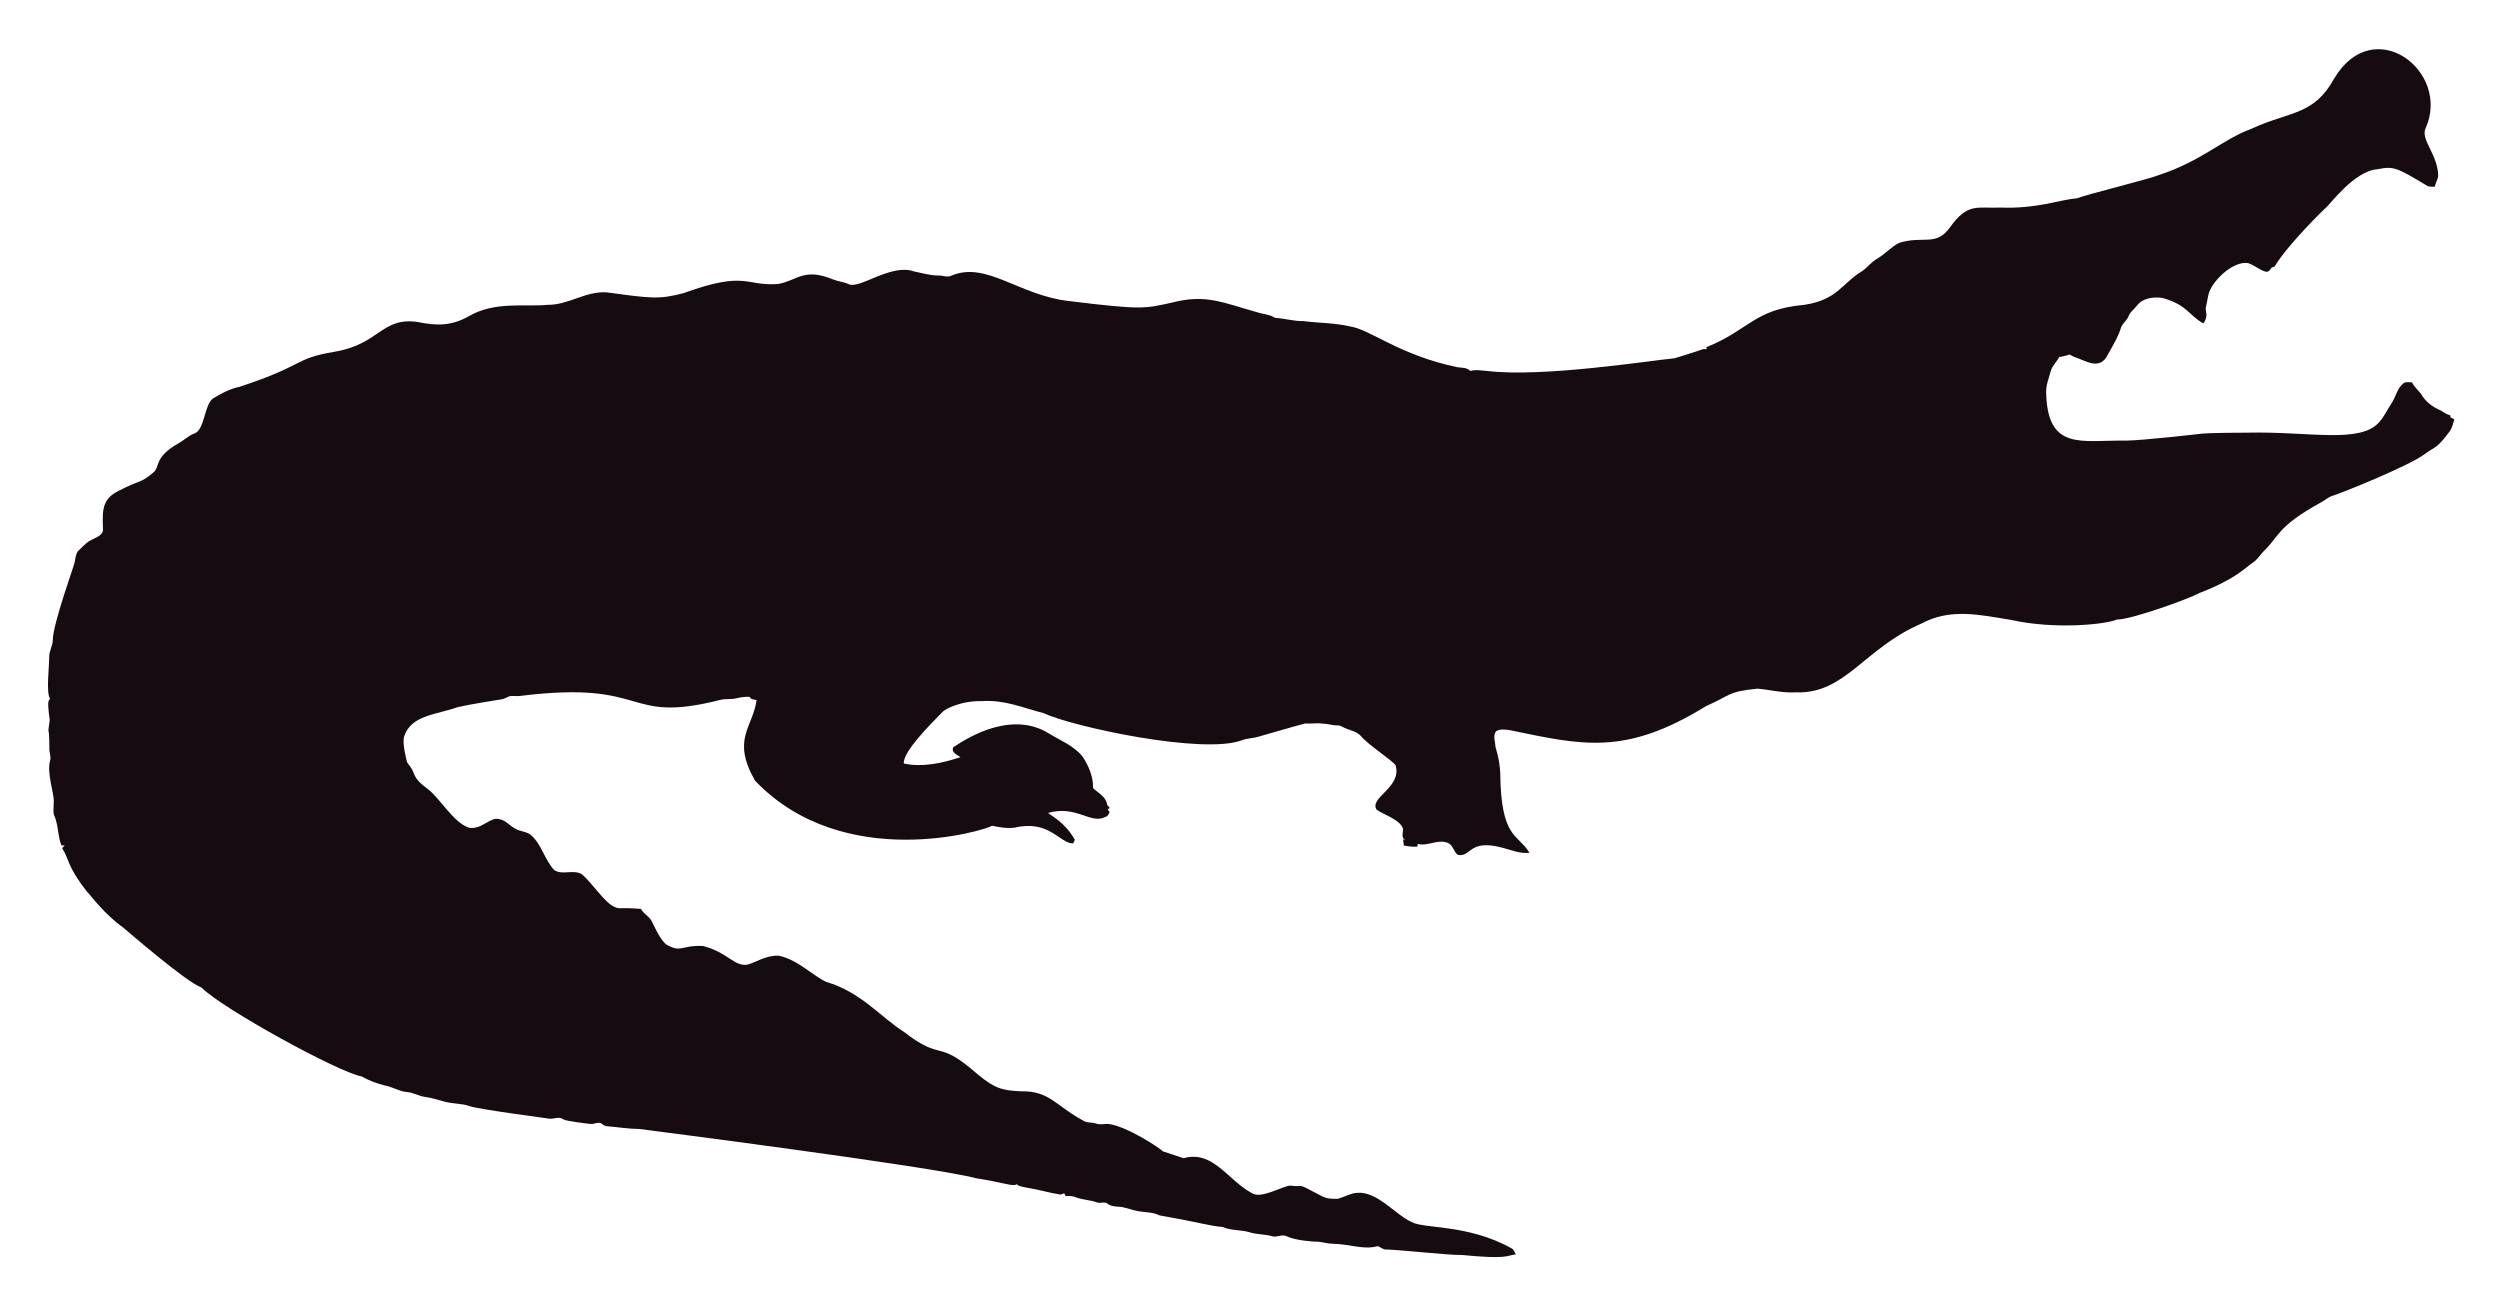
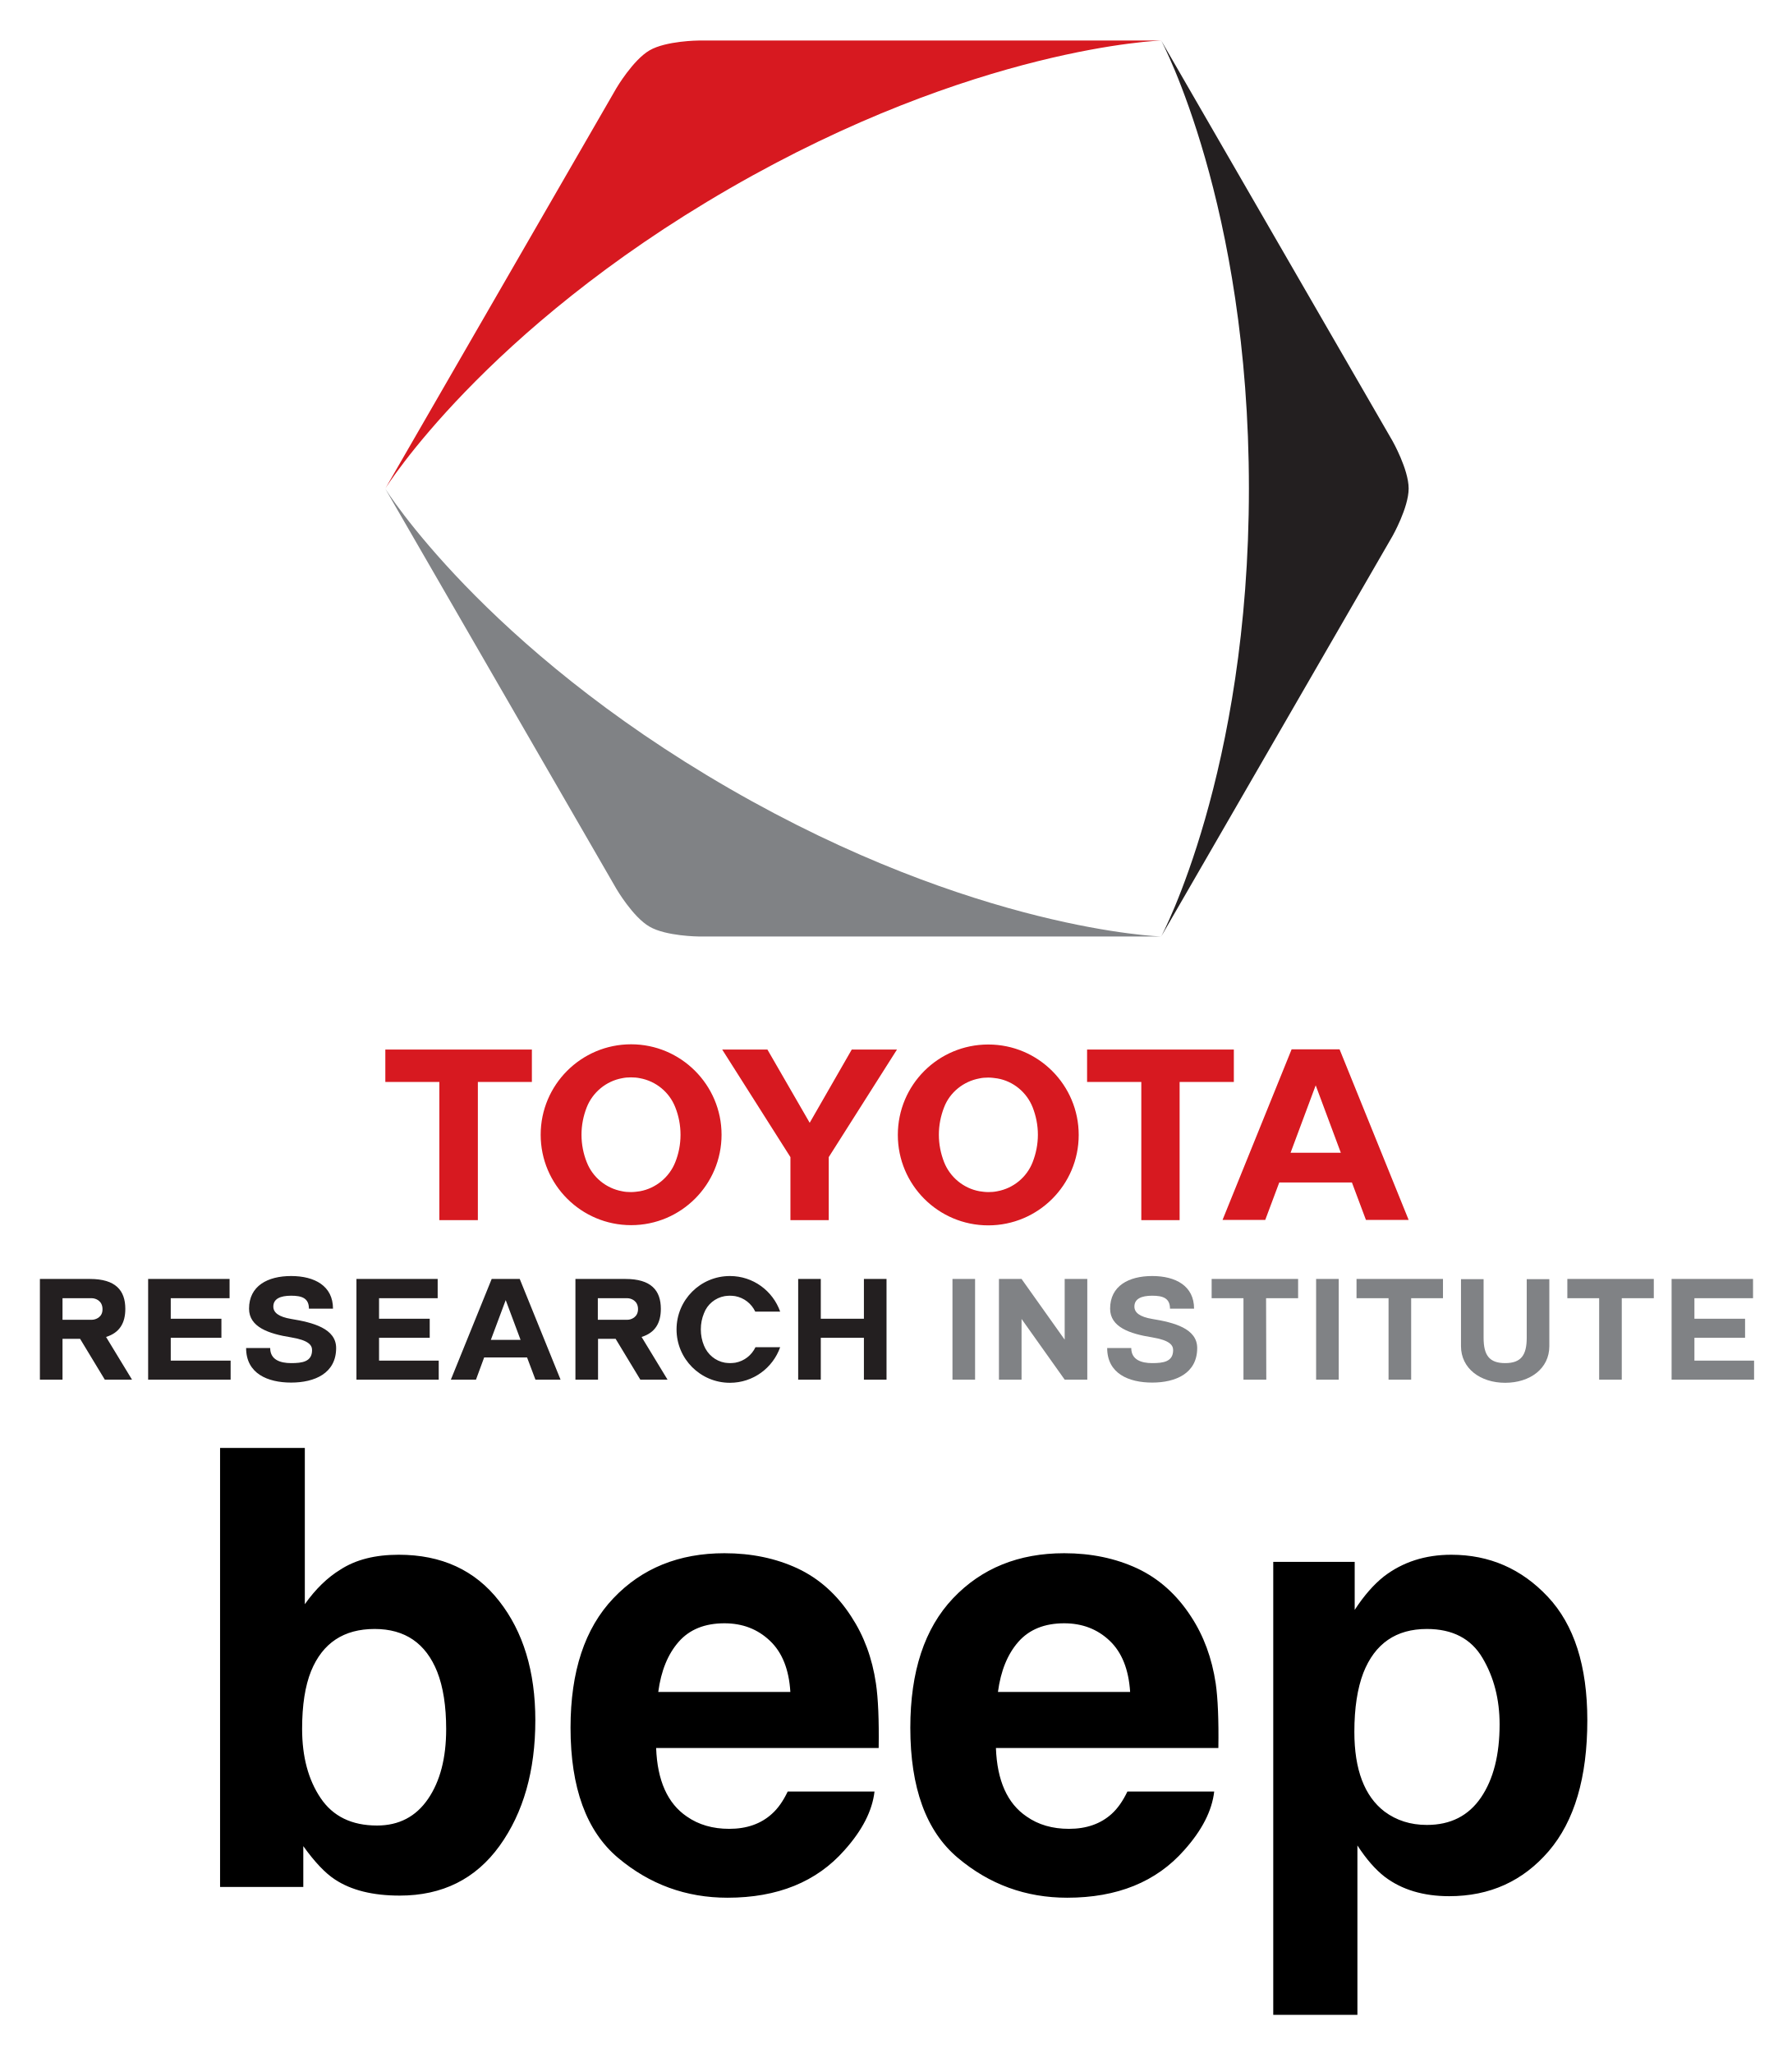
- <svg xmlns="http://www.w3.org/2000/svg" role="img" viewBox="-18.65 -23.65 2659.80 1387.30">
-   <path fill="#160B10" d="M2562.057 112.664c-5.93 12.226 13.089 27.649 13.408 51.328-.967 3.791-2.837 7.289-3.816 11.093-2.417-.267-4.923.089-7.226-.636-33.512-20.05-36.245-21.483-53.631-18.038-24.88 1.775-51.012 38.147-54.547 40.579-1 .685-40.963 39.485-54.967 62.993-1.056.331-2.086.661-3.078 1.005-1.45 2.188-3.295 5.317-6.386 4.363-6.755-1.794-12.047-7.022-18.687-9.083-14.172-2.325-33.569 14.577-40.185 28.126-2.76 5.432-2.862 11.614-4.401 17.415-2.078 5.918 3.558 9.203-2.964 18.611-15.758-8.651-16.89-19.671-43.645-27.108-9.541-1.323-21.002.025-27.146 8.345-2.9 3.956-7.454 6.64-8.994 11.487-1.705 4.223-5.788 6.857-7.569 10.978-3.219 10.775-9.274 20.417-14.705 30.186-7.484 15.043-21.458 7.113-29.639 3.893-3.549-1.501-7.378-2.404-10.482-4.745-3.613 1.31-7.378 2.124-11.131 2.799-2.9 5.19-7.62 9.362-9.184 15.252-1.972 7.442-5.139 14.807-4.771 22.656 1.426 62.435 37.744 50.23 84.657 50.985 18.427-.238 76.659-6.917 77.661-7.06 10.315-1.512 51.103-1.387 52.104-1.425 64.718-1.507 119.253 12.017 139.725-10.991 5.622-6.144 8.955-13.878 13.598-20.735 4.617-7.073 5.915-16.893 13.662-21.562 2.519-.687 5.19-.305 7.81-.242 2.481 5.406 7.582 8.854 10.609 13.891 4.503 7.467 12.047 12.632 19.921 16.041 3.269 1.794 6.144 4.389 9.999 4.936.166.852.369 1.705.598 2.57 1.259.611 2.519 1.208 3.854 1.819-1.196 4.325-2.073 8.854-4.681 12.606-14.981 20.134-15.737 16.079-26.561 24.297-16.513 12.73-90.704 42.38-97.937 44.421-4.63 1.259-8.078 4.719-12.199 6.907-47.689 26.034-44.914 36.755-61.276 51.99-3.969 4.096-6.856 9.273-11.754 12.403-6.886 4.248-16.845 16.908-56.76 32.26-10.994 6.222-73.381 28.559-87.544 28.177-12.182 5.289-66.295 10.873-113.113.394-34.047-5.52-64.247-12.539-95.05 3.905-61.045 26.219-81.054 75.205-133.67 73.195-13.739.903-27.159-2.684-40.745-3.943-32.756 3.396-26.951 6.432-54.687 18.547-86.536 53.421-132.198 41.426-208.888 25.607-4.859-.636-10.304-1.616-14.68 1.259-3.511 4.999-.687 11.232-.509 16.804 2.76 8.879 4.605 18.076 5.037 27.388.678 70.703 18.876 64.615 31.064 85.038-10.38 1.31-20.137-3.346-30.008-5.724-35.054-8.942-31.959 10.974-46.367 7.887-4.376-3.651-5.076-10.864-10.94-12.886-10.482-3.893-20.875 4.033-31.37 1.285-.165.725-.483 2.163-.649 2.875-4.834.432-9.592-.331-14.311-1.196-.153-2.201-.407-4.401-.751-6.551.7.127 2.112.382 2.824.509-5.368-1.387-2.926-7.48-2.862-11.411-2.581-10.171-21.93-15.743-28.266-20.735-7.896-13.101 27.192-23.356 20.29-47.143-4.808-6.385-29.888-22.164-37.17-31.395-4.783-5.063-12.047-5.813-18.013-8.815-1.972-.827-3.791-2.315-6.017-2.239-5.597.191-10.965-1.781-16.537-1.908-6.208-.878-12.441.318-18.661-.076-6.376 1.51-49.471 13.993-49.471 13.993-5.775 1.781-11.97 1.603-17.631 3.791-41.153 15.671-180.401-14.399-211.051-28.838-22.477-5.819-41.27-14.396-65.945-12.772-23.033-.496-39.521 9.215-41.101 11.08-14.156 14.382-42.805 43.009-41.597 55.297 9.881 2.049 27.067 4.244 60.297-6.755-3.6-2.633-10.164-4.859-7.683-10.52 30.91-20.96 69.478-34.528 101.385-14.896 12.454 7.683 26.879 13.128 36.241 24.907 6.449 9.897 11.461 21.384 11.08 33.43 5.483 5.19 14.184 9.464 14.96 17.771.954 1.132 1.883 2.239 2.9 3.371-.56.344-1.679 1.03-2.251 1.361.674 1.081 1.336 2.15 2.022 3.244-1.157 2.112-2.252 4.643-4.923 5.037-15.167 7.923-30.412-12.885-60.589-4.414 4.515 3.914 17.957 10.035 28.495 28.596-.623 1.285-1.221 2.582-1.781 3.893-14.581-.066-25.26-25.439-62.103-16.83-8.065 1.081-16.27-.28-24.119-2.048-5.689 4.616-157.704 51.097-252.241-47.919-25.462-44.516-2.105-56.742 1.616-85.776-2.646-.598-6.259-.445-7.429-3.447-4.834-.216-9.63.547-14.311 1.666-5.343 1.336-10.927.254-16.283 1.527-104.921 26.598-73.475-21.586-213.976-4.058-3.638.483-7.327-.471-10.927.267-2.722 1.043-5.203 2.786-8.129 3.244-1.005.139-35.568 5.632-46.749 8.332-23.248 8.245-49.669 8.494-57.027 31.013-2.544 7.127 2.495 25.23 2.659 26.23.509 2.748 2.964 4.529 4.274 6.907 5.125 7.002 1.576 10.814 17.186 22.287 13.483 9.569 27.903 36.42 44.764 41.877 13.652 2.389 22.508-11.842 32.107-9.146 7.022 1.107 11.334 7.276 17.415 10.317 5.356 3.193 12.365 2.633 17.033 7.162 11.029 10.189 14.018 26.078 24.284 36.878 8.765 5.47 19.972-.979 28.965 4.071 11.309 9.233 25.045 31.634 35.809 35.287 4.836 2.294 4.589-.02 27.477 1.832 2.226 4.796 7.327 7.085 10.253 11.347 2.611 3.387 8.633 20.294 16.715 26.574 16.075 9.185 15.426.491 38.875 1.488 26.056 6.667 32.977 21.713 46.774 19.997 8.688-1.942 19.833-10.206 33.646-9.68 20.419 4.043 37.013 21.857 50.896 27.986 36.199 10.4 58.502 37.92 82.062 52.817 43.011 33.213 34.403 6.396 79.034 45.566 18.208 15.125 26.246 17.04 45.986 17.936 30.318-.751 37.93 16.193 65.525 30.81 4.134 3.155 9.541 1.844 14.196 3.498 4.147 1.463 8.51.394 12.772.369 18.974 1.87 55.059 25.539 58.465 29.232 7.353 2.353 14.667 4.91 22.02 7.276 31.527-8.837 46.862 23.524 72.916 37.323 9.817 6.052 31.604-7.299 40.338-8.179 17.829 2.357 3.781-4.531 33.392 11.016 5.241 3.066 11.589 3.218 17.504 3.028 6.869-1.921 13.204-5.852 20.48-6.348 21.245-1.942 41.314 23.767 57.816 30.975 12.756 7.578 60.29 2.089 106.638 28.189 2.366 1.298 3.155 4.007 4.3 6.284-10.435 1.423-8.676 5.392-56.964.7-16.115.199-61.486-5.252-82.52-5.953-2.824-.572-4.91-3.04-7.772-3.397-15.269 4.072-27.792-2.198-48.492-2.671-5.546-.102-10.825-2.201-16.359-2.162-2.762-.015-21.848-1.008-32.323-6.004-4.758-1.972-9.668 1.654-14.476.293-7.747-2.315-16.003-1.781-23.737-4.121-9.541-3.104-20.277-1.692-29.41-5.865-12.12-.691-23.98-4.714-66.899-12.25-6.984-3.625-14.985-3.091-22.516-4.49-7.416-1.145-14.324-4.643-21.892-4.821-3.727-.204-7.632-.649-10.698-2.939-3.206-2.951-7.645-.127-11.334-1.539-7.531-2.798-15.774-2.646-23.203-5.712-3.282-1.298-6.844-1.17-10.278-1.081-.394-.763-1.183-2.264-1.577-3.015-1.285.636-2.608 1.119-3.982 1.45-12.263-1.87-24.131-5.674-36.394-7.467-3.46-.903-7.404-1.005-10.113-3.6-3.831 2.97-12.398-1.54-43.747-6.411-46.335-12.483-357.594-52.295-357.594-52.295-11.716-.14-23.317-2.023-34.982-3.015-2.442-.127-4.211-1.844-6.068-3.18-3.753-1.387-7.467 1.336-11.271.789-2.02-.195-26.027-2.946-28.838-4.923-4.592-3.587-10.278.216-15.367-.738-2.203-.387-74.203-9.818-84.135-13.242-8.243-2.989-17.224-2.379-25.658-4.529-7.162-1.895-14.209-4.274-21.574-5.254-6.92-.878-13.001-4.923-20.035-5.266-8.319-.878-15.443-5.826-23.648-7.073-8.256-2.252-16.448-5.037-23.775-9.49-23.552-3.584-149.518-72.739-170.649-94.63-16.013-5.37-81.914-62.745-82.914-63.439-21.039-15.096-34.147-33.758-38.964-38.595-21.778-27.726-18.854-34.892-26.396-46.215.916-1.018 1.832-2.01 2.748-3.015-1.145.038-2.29.076-3.435.14-3.651-8.676-3.18-18.28-6.042-27.172-2.062-7.913-2.975-1.701-2.175-19.526.634-7.664-7.675-30.697-3.931-43.518 1.348-4.16-.814-8.281-.751-12.454.068-28.882-2.418-11.02.394-30.657-3.041-22.85-1.09-20.042.305-22.719-4.294-7.378-.844-32.606-.89-44.586-.025-6.246 3.714-11.741 3.867-17.962 0-16.859 22.775-79.378 23.076-82.113 1.056-4.198 1.043-9.032 3.778-12.568 4.338-3.74 7.874-8.485 13.052-11.169 4.745-2.913 11.411-4.172 13.471-10.088.043-16.362-3.503-32.575 15.532-42.157 25.219-13.344 23.115-7.424 38.34-20.379 6.931-5.754.059-15.764 26.434-30.772 5.915-3.129 10.622-8.281 17.046-10.507 11.015-3.661 10.497-31.892 20.099-37.437 8.612-5.33 17.796-10.113 27.795-12.148 71.433-23.584 56.818-29.805 100.939-37.31 48.019-7.907 49.805-36.895 88.244-31.777 19.858 4.163 35.994 4.605 54.61-5.953 27.665-16.35 60.97-9.859 83.919-12.212 22.172.42 41.279-15.29 63.693-13.191 46.138 6.272 54.878 7.691 80.993.738 67.442-24.31 65.094-7.128 100.634-9.706 20.946-3.875 27.233-17.596 58.388-4.91 5.368 2.188 11.283 2.595 16.575 5.025 11.553 5.818 45.215-22.204 69.43-13.535 8.676 1.717 17.262 4.401 26.205 4.401 4.49-.216 9.083 2.252 13.446.293 37.015-16.156 72.304 20.872 125.096 26.815 80.305 9.923 81.3 7.845 110.289 1.603 36.266-9.336 54.189.413 92.111 10.902 5.775 1.717 12.11 1.984 17.237 5.47 10.075.458 19.844 3.638 29.983 3.396 16.588 2.163 33.506 1.819 49.853 5.686 21.982 3.418 52.115 30.498 114.347 43.441 4.681.572 9.999.28 13.586 3.956 5.864-1.844 12.047-.267 18.038-.025 59.148 7.176 174.934-11.359 199.106-13.471 9.82-3.218 19.819-5.966 29.576-9.452 1.488-.674 3.155-.356 4.758-.229-.115-.522-.356-1.577-.483-2.099 45.944-18.548 50.589-40.213 103.827-45.057 35.891-5.17 40.645-23.282 61.836-35.809 5.712-3.969 9.897-9.808 16.028-13.281 8.408-4.872 14.82-12.555 23.559-16.931 25.605-7.944 38.867 4.305 53.847-16.257 19.089-26.933 29.276-20.168 53.605-21.256 38.819 1.522 63.061-8.345 81.948-9.935 11.484-4.495 77.877-20.69 87.061-24.742 45.297-14.857 67.746-37.884 97.505-48.848 42.187-19.404 67.008-14.225 88.74-53.694 41.891-70.568 124.443-7.946 97.366 52.7z" />
+ <svg xmlns="http://www.w3.org/2000/svg" role="img" viewBox="3.14 3.14 855.72 980.72">
+   <style>svg {enable-background:new 0 0 864 686}</style>
+   <style>.st0{fill:#231f20}.st1{fill:#808285}</style>
+   <path d="M668.3 259.2s7.7-13.6 7.7-22.7-7.7-22.7-7.7-22.7L557.8 22.5s41.9 78.2 41.9 214-41.9 214-41.9 214l110.5-191.3z" class="st0" />
+   <path d="M297.6 427.8s7.9 13.5 15.8 18c7.9 4.6 23.5 4.7 23.5 4.7h220.9s-88.7-2.8-206.3-70.7c-117.6-67.9-164.4-143.3-164.4-143.3l110.5 191.3z" class="st1" />
+   <path fill="#d71920" d="M336.9 22.5s-15.6.1-23.5 4.7c-7.9 4.6-15.8 18-15.8 18L187.2 236.5S234 161.1 351.6 93.2s206.3-70.7 206.3-70.7h-221zm-79.7 482h-70V520H213v66h18.4v-66h25.8zm47.4-2.5c-23.9 0-43.2 19.4-43.2 43.2 0 23.9 19.4 43.2 43.2 43.2 23.9 0 43.2-19.4 43.2-43.2 0-23.8-19.4-43.2-43.2-43.2m21.1 56.3c-2.8 7.1-9.2 12.5-16.9 13.9-1.4.2-2.8.4-4.3.4-1.4 0-2.9-.1-4.2-.4-7.7-1.4-14.1-6.7-16.9-13.9-1.6-4-2.5-8.5-2.5-13.1s.9-9 2.5-13.1c2.8-7.1 9.2-12.5 16.9-13.9 1.4-.3 2.8-.4 4.2-.4 1.4 0 2.9.1 4.3.4 7.7 1.4 14.1 6.7 16.9 13.9 1.6 4 2.5 8.5 2.5 13.1 0 4.7-.9 9.1-2.5 13.1m22.4-53.8h21.6l20.2 35 20.1-35h21.6L399 555.9V586h-18.3v-30.1zm83.9 40.8c0-23.9 19.3-43.2 43.2-43.2 23.9 0 43.2 19.4 43.2 43.2 0 23.9-19.4 43.2-43.2 43.2-23.9 0-43.2-19.4-43.2-43.2m43.2 27.3c1.4 0 2.9-.1 4.3-.4 7.7-1.4 14.1-6.7 16.9-13.9 1.6-4.1 2.5-8.5 2.5-13.1s-.9-9-2.5-13.1c-2.8-7.1-9.2-12.5-16.9-13.8-1.4-.2-2.8-.4-4.3-.4-1.4 0-2.9.1-4.2.4-7.7 1.4-14.2 6.7-16.9 13.8-1.6 4.1-2.5 8.5-2.5 13.1s.9 9 2.5 13.1c2.8 7.1 9.2 12.5 16.9 13.9 1.3.2 2.8.4 4.2.4m173.7-4.6h-34.7l-6.7 17.9h-20.4l33-81.5H643l33 81.5h-20.4l-6.7-17.9zm-5.3-14.2l-12-32.2-12 32.2h24zm-51.1-49.3h-70.1V520h25.9v66h18.3v-66h25.9z" />
+   <path d="M581.9 623.3h15.2v38.9H608l-.1-38.9h15.3v-9.2h-41.3zm69.2 0h15.3v38.9h10.8v-38.9h15.2v-9.2h-41.3zm100.7 0H767v38.9h10.8v-38.9h15.3v-9.2h-41.3zm-240.1 19.8l-20.6-29h-10.8v48.1h10.8v-29l20.6 29h10.8v-48.1h-10.8zm-53.6-29h10.8v48.1h-10.8zm173.7 0h10.8v48.1h-10.8zm180.7 39v-10.9h24.2v-9.1h-24.2v-9.8h28v-9.2h-38.9v48.1H841v-9.1zm-80.1-10.9c0 8.3-2.7 12.1-10.3 12.1-7.6 0-10.3-3.8-10.3-12.1v-28H701v32c0 10.7 9.3 17.5 21.1 17.5 11.9 0 21.1-6.8 21.1-17.5v-32h-10.8v28zm-178.9-9c-5.9-1-8.5-3-8.5-5.9 0-3.7 3.3-5.2 8.5-5.2s8.5 1.2 8.5 6.2h11.5c0-10.9-8.8-15.6-20-15.6s-20.1 4.7-20.1 15.6c0 8.8 9.4 12 20.1 13.7 8.5 1.4 10 3.8 10 6.1 0 5.6-4.8 6.2-10 6.2s-10-1.6-10-7.2H532c0 12.2 10.3 16.5 21.5 16.5s21.5-4.4 21.5-16.5c0-9.3-11-12.2-21.5-13.9" class="st1" />
+   <path d="M84.7 642.2h24.2v-9.1H84.7v-9.8h28.1v-9.2H73.9v48.1h39.4v-9.1H84.7zm99.5 0h24.2v-9.1h-24.2v-9.8h28v-9.2h-38.8v48.1h39.3v-9.1h-28.5zm231.6-28.1v19h-20.6v-19h-10.8v48.1h10.8v-20h20.6v20h10.8v-48.1zM63 628.4c0-8.9-4.7-14.3-16.9-14.3H22.2v48.1H33v-19.5h8.4l11.8 19.5h13l-12.4-20.4c6.5-2 9.2-6.7 9.2-13.4m-16 5.2H33v-10.3h14c1.8 0 5.1 1.2 5.1 5.2.1 3.9-3.3 5.1-5.1 5.1m271.8-5.2c0-8.9-4.7-14.3-16.9-14.3H278v48.1h10.8v-19.5h8.4l11.8 19.5h13l-12.4-20.4c6.5-2 9.2-6.7 9.2-13.4m-16 5.2h-14.1v-10.3h14.1c1.8 0 5.1 1.2 5.1 5.2 0 3.9-3.3 5.1-5.1 5.1m46.5-11.3c.8-.1 1.7-.2 2.5-.2s1.7.1 2.5.2c4.3.8 7.8 3.6 9.6 7.4h11.9c-3.5-9.9-12.9-17-24-17-14.1 0-25.5 11.4-25.5 25.5s11.4 25.5 25.5 25.5c11.1 0 20.5-7.1 24-17H364c-1.8 3.8-5.3 6.6-9.6 7.4-.8.1-1.7.2-2.5.2s-1.7-.1-2.5-.2c-4.6-.8-8.3-4-10-8.2-1-2.4-1.5-5-1.5-7.7s.5-5.3 1.5-7.7c1.6-4.3 5.4-7.4 9.9-8.2m-207.1 10.9c-5.9-1-8.5-3-8.5-5.9 0-3.7 3.3-5.2 8.5-5.2s8.5 1.2 8.5 6.2h11.5c0-10.9-8.8-15.6-20-15.6s-20.1 4.7-20.1 15.6c0 8.8 9.4 12 20.1 13.7 8.5 1.4 10 3.8 10 6.1 0 5.6-4.8 6.2-10 6.2s-10-1.6-10-7.2h-11.5c0 12.2 10.3 16.5 21.5 16.5s21.5-4.4 21.5-16.5c0-9.3-11-12.2-21.5-13.9m109.2-19.1H238l-19.5 48.1h12l3.9-10.6h20.5l4 10.6h12l-19.5-48.1zm-13.8 29.1l7.1-19 7.1 19h-14.2z" class="st0" />
+   <path d="M241.544 767.929c-11.509-14.751-27.516-22.086-47.94-22.086-11.306 0-20.586 2.35-27.921 7.132-6.16 3.769-11.833 9.28-16.939 16.493v-74.645h-40.483v209.712h39.754V885.043c5.43 7.578 10.455 12.887 15.115 15.926 7.781 5.147 18.074 7.7 30.92 7.7 20.424 0 36.309-7.943 47.737-23.788 11.387-15.845 17.061-35.864 17.061-59.976 0-23.261-5.754-42.267-17.304-56.977zm-33.959 94.583c-5.795 8.47-13.94 12.684-24.355 12.684-12.076 0-21.072-4.377-26.948-13.13-5.876-8.713-8.834-19.735-8.834-33.027 0-11.306 1.418-20.505 4.296-27.637 5.511-13.413 15.602-20.1 30.352-20.1 14.508 0 24.477 6.849 29.907 20.505 2.837 7.254 4.255 16.372 4.255 27.354 0 13.778-2.877 24.882-8.672 33.351zm119.748-75.091c5.147-5.876 12.441-8.834 21.842-8.834 8.672 0 15.885 2.796 21.721 8.348 5.876 5.552 9.118 13.697 9.766 24.436h-63.096c1.337-10.09 4.579-18.033 9.766-23.95zm56.774-35.053c-10.374-4.822-22.005-7.254-34.932-7.254-21.721 0-39.43 7.173-53.046 21.518-13.657 14.345-20.465 34.972-20.465 61.84 0 28.691 7.578 49.399 22.653 62.123 15.115 12.725 32.541 19.087 52.316 19.087 23.909 0 42.55-7.578 55.842-22.653 8.551-9.523 13.332-18.884 14.386-28.083h-41.456c-2.188 4.579-4.701 8.145-7.578 10.698-5.228 4.741-11.995 7.132-20.343 7.132-7.902 0-14.629-1.945-20.262-5.876-9.199-6.241-14.102-17.182-14.67-32.743h106.294c.203-13.413-.243-23.666-1.297-30.798-1.783-12.157-5.754-22.815-11.833-32.054-6.727-10.415-15.278-18.074-25.611-22.937zm-32.054-7.254zM489.591 787.421c5.187-5.876 12.481-8.834 21.883-8.834 8.632 0 15.885 2.796 21.721 8.348 5.835 5.552 9.077 13.697 9.766 24.436h-63.136c1.337-10.09 4.579-18.033 9.766-23.95zm56.774-35.053c-10.374-4.822-22.005-7.254-34.891-7.254-21.761 0-39.47 7.173-53.086 21.518-13.616 14.345-20.424 34.972-20.424 61.84 0 28.691 7.537 49.399 22.653 62.123 15.075 12.725 32.5 19.087 52.276 19.087 23.909 0 42.55-7.578 55.842-22.653 8.551-9.523 13.332-18.884 14.386-28.083h-41.456c-2.188 4.579-4.701 8.145-7.537 10.698-5.228 4.741-12.036 7.132-20.384 7.132-7.902 0-14.629-1.945-20.221-5.876-9.239-6.241-14.102-17.182-14.67-32.743h106.254c.203-13.413-.243-23.666-1.256-30.798-1.824-12.157-5.754-22.815-11.833-32.054-6.768-10.415-15.318-18.074-25.652-22.937zm-32.054-7.254zm196.947 50.007c5.471 9.199 8.186 19.816 8.186 31.771 0 14.548-2.958 26.178-8.875 34.891-5.957 8.753-14.548 13.13-25.854 13.13-7.821 0-14.548-2.148-20.262-6.403-9.564-7.335-14.386-20.019-14.386-38.052 0-11.387 1.459-20.789 4.296-28.205 5.511-13.981 15.602-20.951 30.352-20.951 12.238 0 21.113 4.62 26.543 13.819zm31.203-29.218c-12.562-13.373-27.921-20.059-46.076-20.059-12.441 0-23.18 3.445-32.217 10.374-4.903 3.89-9.564 9.239-13.94 15.966V749.247H611.325v216.398h40.2v-80.926c4.255 6.565 8.632 11.549 13.089 14.994 8.145 6.16 18.438 9.239 30.758 9.239 19.37 0 35.215-7.173 47.535-21.518 12.279-14.345 18.438-35.175 18.438-62.529 0-25.935-6.281-45.59-18.884-59.003z" />
</svg>
